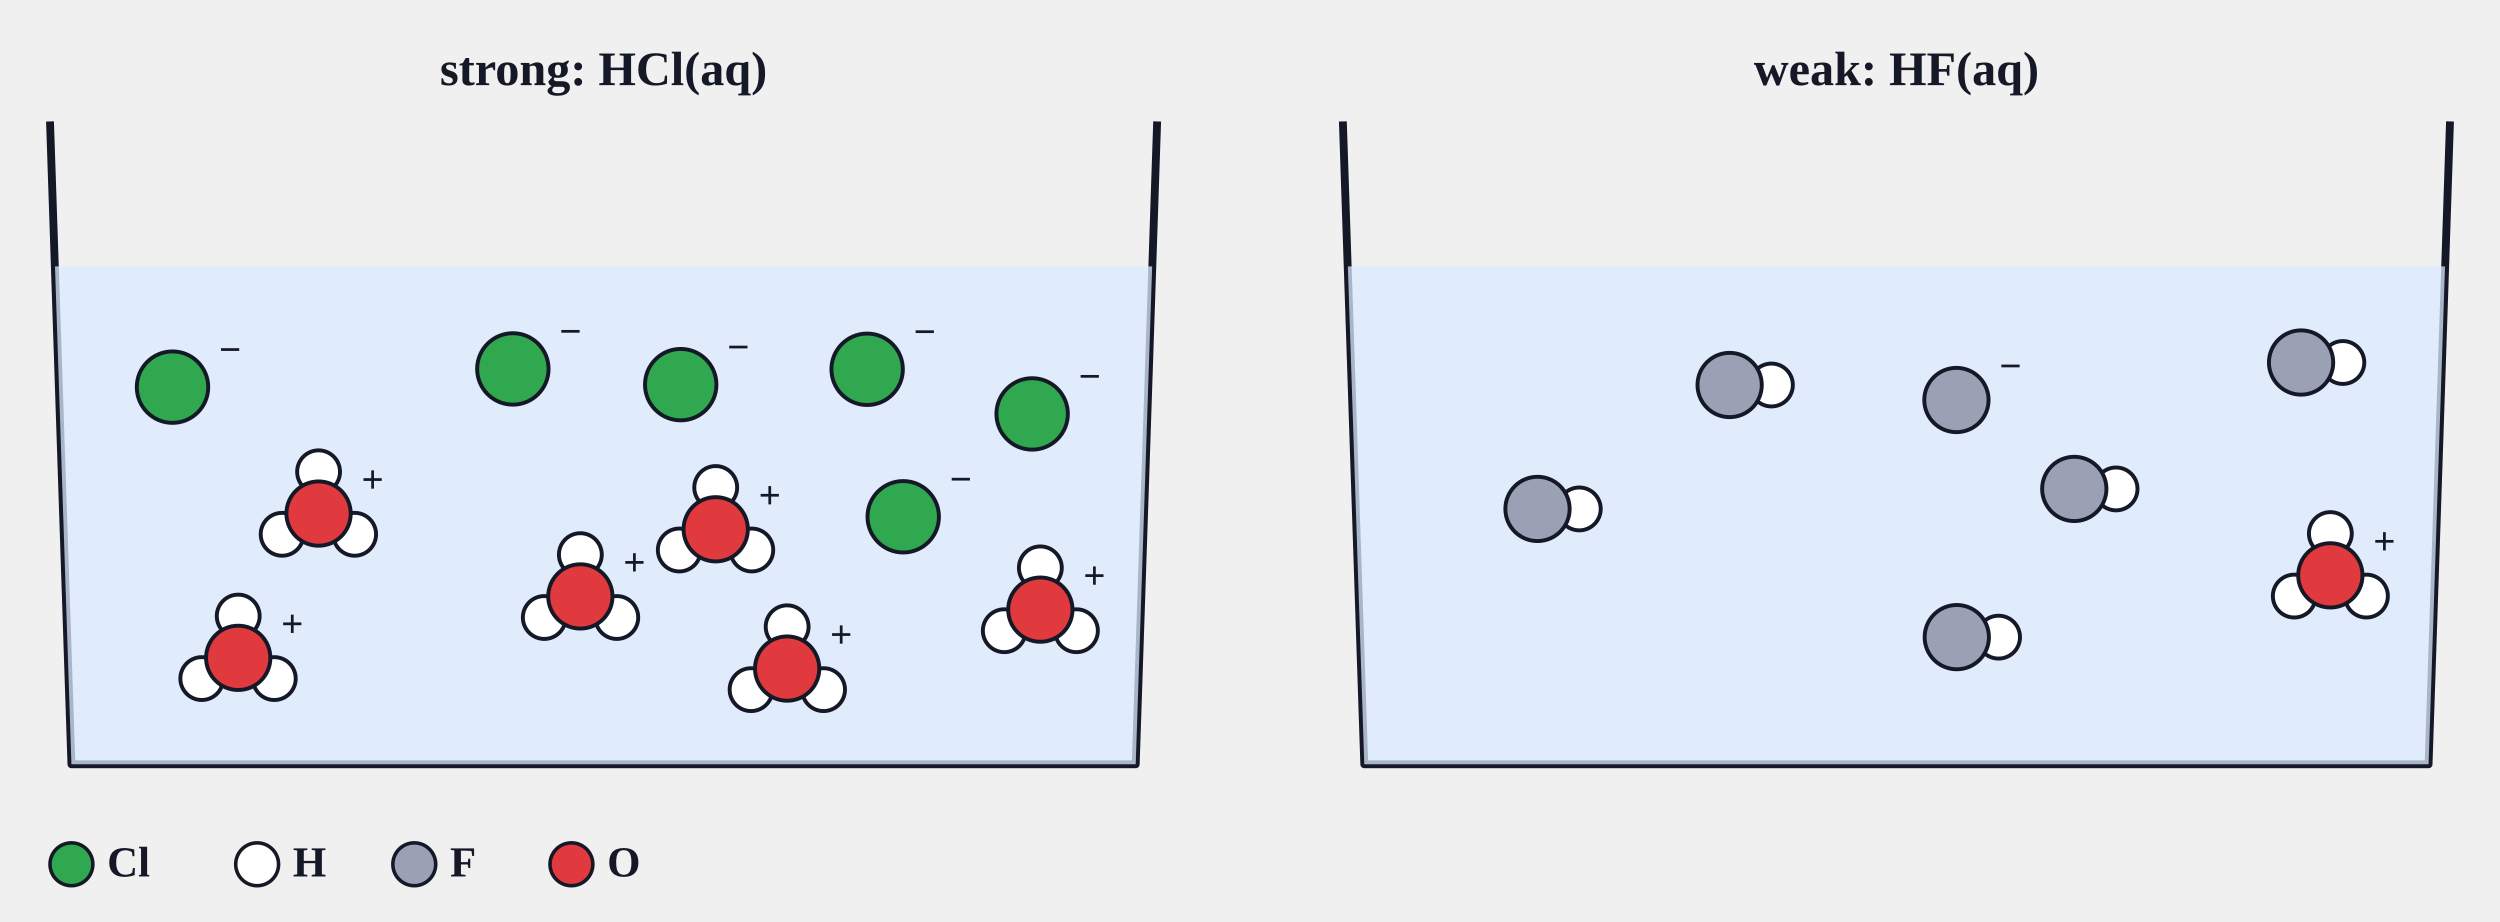
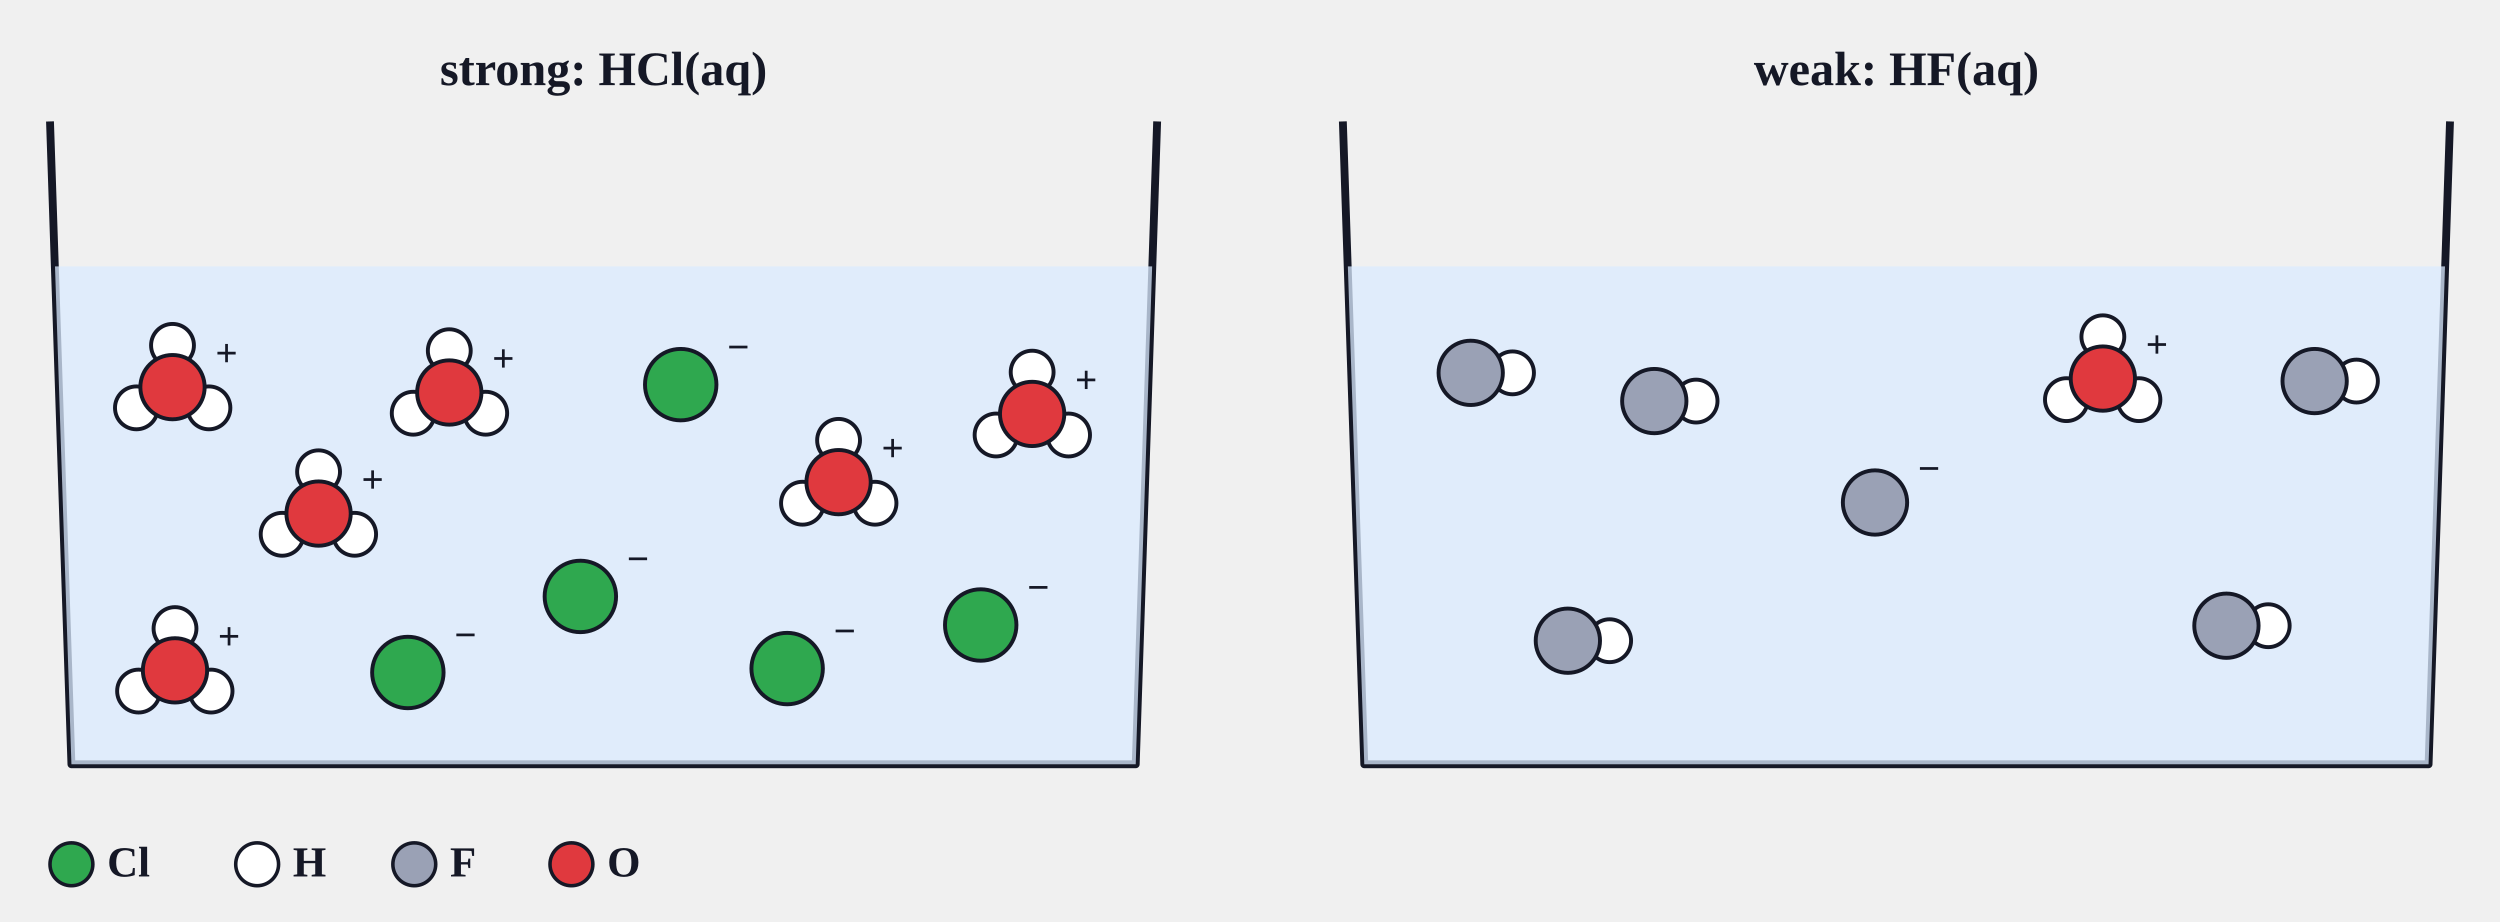
<svg xmlns="http://www.w3.org/2000/svg" viewBox="0 0 700.0 258.0" width="700.0" height="258.0" role="img" aria-label="Two beakers: hydrochloric acid with only H₃O⁺ and Cl⁻ ions; hydrofluoric acid mostly as HF molecules with a few H₃O⁺ and F⁻ ions." style="color:var(--vx-ink, #151826);font-family:inherit;max-width:100%;height:auto">
  <text x="169.0" y="20.0" font-size="13.5" font-weight="700" text-anchor="middle" dominant-baseline="middle" fill="var(--vx-ink, #151826)">strong: HCl(aq)</text>
  <path d="M14.0 34.0 L20.0 214.0 L318.0 214.0 L324.0 34.0" fill="none" stroke="var(--vx-ink, #151826)" stroke-width="2.2" stroke-linejoin="round" />
  <path d="M15.4 74.6 L20.0 214.0 L318.0 214.0 L322.6 74.6 Z" fill="#dbeafe" fill-opacity=".75" />
-   <circle cx="210.3" cy="193.1" r="6.0" fill="#ffffff" stroke="#151826" stroke-width="1.1" />
-   <circle cx="230.6" cy="193.1" r="6.0" fill="#ffffff" stroke="#151826" stroke-width="1.1" />
-   <circle cx="220.4" cy="175.5" r="6.0" fill="#ffffff" stroke="#151826" stroke-width="1.1" />
-   <circle cx="220.4" cy="187.2" r="9.0" fill="#e0393e" stroke="#151826" stroke-width="1.1" />
-   <text x="232.4" y="178.2" font-size="11" font-weight="800" text-anchor="start" dominant-baseline="middle" fill="var(--vx-ink, #151826)">+</text>
-   <circle cx="289.0" cy="115.9" r="10.0" fill="#2fa84f" stroke="#151826" stroke-width="1.1" />
-   <text x="302.0" y="105.9" font-size="11" font-weight="800" text-anchor="start" dominant-baseline="middle" fill="var(--vx-ink, #151826)">−</text>
+   <circle cx="220.4" cy="187.2" r="10.0" fill="#2fa84f" stroke="#151826" stroke-width="1.1" />
+   <text x="233.4" y="177.2" font-size="11" font-weight="800" text-anchor="start" dominant-baseline="middle" fill="var(--vx-ink, #151826)">−</text>
+   <circle cx="278.9" cy="121.8" r="6.0" fill="#ffffff" stroke="#151826" stroke-width="1.1" />
+   <circle cx="299.2" cy="121.8" r="6.0" fill="#ffffff" stroke="#151826" stroke-width="1.1" />
+   <circle cx="289.0" cy="104.2" r="6.0" fill="#ffffff" stroke="#151826" stroke-width="1.1" />
+   <circle cx="289.0" cy="115.9" r="9.0" fill="#e0393e" stroke="#151826" stroke-width="1.1" />
+   <text x="301.0" y="106.9" font-size="11" font-weight="800" text-anchor="start" dominant-baseline="middle" fill="var(--vx-ink, #151826)">+</text>
  <circle cx="79.0" cy="149.6" r="6.0" fill="#ffffff" stroke="#151826" stroke-width="1.1" />
  <circle cx="99.3" cy="149.6" r="6.0" fill="#ffffff" stroke="#151826" stroke-width="1.1" />
  <circle cx="89.2" cy="132.1" r="6.0" fill="#ffffff" stroke="#151826" stroke-width="1.1" />
  <circle cx="89.2" cy="143.8" r="9.0" fill="#e0393e" stroke="#151826" stroke-width="1.1" />
  <text x="101.2" y="134.8" font-size="11" font-weight="800" text-anchor="start" dominant-baseline="middle" fill="var(--vx-ink, #151826)">+</text>
-   <circle cx="252.9" cy="144.7" r="10.0" fill="#2fa84f" stroke="#151826" stroke-width="1.1" />
-   <text x="265.9" y="134.7" font-size="11" font-weight="800" text-anchor="start" dominant-baseline="middle" fill="var(--vx-ink, #151826)">−</text>
  <circle cx="190.6" cy="107.7" r="10.0" fill="#2fa84f" stroke="#151826" stroke-width="1.1" />
  <text x="203.6" y="97.7" font-size="11" font-weight="800" text-anchor="start" dominant-baseline="middle" fill="var(--vx-ink, #151826)">−</text>
-   <circle cx="190.2" cy="154.0" r="6.0" fill="#ffffff" stroke="#151826" stroke-width="1.1" />
-   <circle cx="210.5" cy="154.0" r="6.0" fill="#ffffff" stroke="#151826" stroke-width="1.1" />
-   <circle cx="200.4" cy="136.5" r="6.0" fill="#ffffff" stroke="#151826" stroke-width="1.1" />
-   <circle cx="200.4" cy="148.2" r="9.0" fill="#e0393e" stroke="#151826" stroke-width="1.1" />
-   <text x="212.4" y="139.2" font-size="11" font-weight="800" text-anchor="start" dominant-baseline="middle" fill="var(--vx-ink, #151826)">+</text>
-   <circle cx="152.4" cy="172.9" r="6.0" fill="#ffffff" stroke="#151826" stroke-width="1.1" />
-   <circle cx="172.7" cy="172.9" r="6.0" fill="#ffffff" stroke="#151826" stroke-width="1.1" />
-   <circle cx="162.5" cy="155.3" r="6.0" fill="#ffffff" stroke="#151826" stroke-width="1.1" />
-   <circle cx="162.5" cy="167.0" r="9.0" fill="#e0393e" stroke="#151826" stroke-width="1.1" />
-   <text x="174.5" y="158.0" font-size="11" font-weight="800" text-anchor="start" dominant-baseline="middle" fill="var(--vx-ink, #151826)">+</text>
-   <circle cx="56.5" cy="190.0" r="6.0" fill="#ffffff" stroke="#151826" stroke-width="1.1" />
-   <circle cx="76.8" cy="190.0" r="6.0" fill="#ffffff" stroke="#151826" stroke-width="1.1" />
-   <circle cx="66.7" cy="172.5" r="6.0" fill="#ffffff" stroke="#151826" stroke-width="1.1" />
-   <circle cx="66.7" cy="184.2" r="9.0" fill="#e0393e" stroke="#151826" stroke-width="1.1" />
-   <text x="78.7" y="175.2" font-size="11" font-weight="800" text-anchor="start" dominant-baseline="middle" fill="var(--vx-ink, #151826)">+</text>
-   <circle cx="143.6" cy="103.3" r="10.0" fill="#2fa84f" stroke="#151826" stroke-width="1.1" />
-   <text x="156.6" y="93.3" font-size="11" font-weight="800" text-anchor="start" dominant-baseline="middle" fill="var(--vx-ink, #151826)">−</text>
-   <circle cx="48.3" cy="108.4" r="10.0" fill="#2fa84f" stroke="#151826" stroke-width="1.1" />
-   <text x="61.3" y="98.4" font-size="11" font-weight="800" text-anchor="start" dominant-baseline="middle" fill="var(--vx-ink, #151826)">−</text>
-   <circle cx="242.8" cy="103.4" r="10.0" fill="#2fa84f" stroke="#151826" stroke-width="1.1" />
-   <text x="255.8" y="93.4" font-size="11" font-weight="800" text-anchor="start" dominant-baseline="middle" fill="var(--vx-ink, #151826)">−</text>
-   <circle cx="281.2" cy="176.6" r="6.0" fill="#ffffff" stroke="#151826" stroke-width="1.1" />
-   <circle cx="301.4" cy="176.6" r="6.0" fill="#ffffff" stroke="#151826" stroke-width="1.1" />
-   <circle cx="291.3" cy="159.0" r="6.0" fill="#ffffff" stroke="#151826" stroke-width="1.1" />
-   <circle cx="291.3" cy="170.7" r="9.0" fill="#e0393e" stroke="#151826" stroke-width="1.1" />
-   <text x="303.3" y="161.7" font-size="11" font-weight="800" text-anchor="start" dominant-baseline="middle" fill="var(--vx-ink, #151826)">+</text>
+   <circle cx="162.5" cy="167.0" r="10.0" fill="#2fa84f" stroke="#151826" stroke-width="1.1" />
+   <text x="175.5" y="157.0" font-size="11" font-weight="800" text-anchor="start" dominant-baseline="middle" fill="var(--vx-ink, #151826)">−</text>
+   <circle cx="38.2" cy="114.2" r="6.0" fill="#ffffff" stroke="#151826" stroke-width="1.1" />
+   <circle cx="58.5" cy="114.2" r="6.0" fill="#ffffff" stroke="#151826" stroke-width="1.1" />
+   <circle cx="48.3" cy="96.7" r="6.0" fill="#ffffff" stroke="#151826" stroke-width="1.1" />
+   <circle cx="48.3" cy="108.4" r="9.0" fill="#e0393e" stroke="#151826" stroke-width="1.1" />
+   <text x="60.3" y="99.4" font-size="11" font-weight="800" text-anchor="start" dominant-baseline="middle" fill="var(--vx-ink, #151826)">+</text>
+   <circle cx="274.6" cy="175.0" r="10.0" fill="#2fa84f" stroke="#151826" stroke-width="1.1" />
+   <text x="287.6" y="165.0" font-size="11" font-weight="800" text-anchor="start" dominant-baseline="middle" fill="var(--vx-ink, #151826)">−</text>
+   <circle cx="38.8" cy="193.5" r="6.0" fill="#ffffff" stroke="#151826" stroke-width="1.1" />
+   <circle cx="59.1" cy="193.5" r="6.0" fill="#ffffff" stroke="#151826" stroke-width="1.1" />
+   <circle cx="49.0" cy="176.0" r="6.0" fill="#ffffff" stroke="#151826" stroke-width="1.1" />
+   <circle cx="49.0" cy="187.7" r="9.0" fill="#e0393e" stroke="#151826" stroke-width="1.1" />
+   <text x="61.0" y="178.7" font-size="11" font-weight="800" text-anchor="start" dominant-baseline="middle" fill="var(--vx-ink, #151826)">+</text>
+   <circle cx="224.7" cy="140.9" r="6.0" fill="#ffffff" stroke="#151826" stroke-width="1.1" />
+   <circle cx="245.0" cy="140.9" r="6.0" fill="#ffffff" stroke="#151826" stroke-width="1.1" />
+   <circle cx="234.8" cy="123.3" r="6.0" fill="#ffffff" stroke="#151826" stroke-width="1.1" />
+   <circle cx="234.8" cy="135.0" r="9.0" fill="#e0393e" stroke="#151826" stroke-width="1.1" />
+   <text x="246.8" y="126.0" font-size="11" font-weight="800" text-anchor="start" dominant-baseline="middle" fill="var(--vx-ink, #151826)">+</text>
+   <circle cx="115.7" cy="115.7" r="6.0" fill="#ffffff" stroke="#151826" stroke-width="1.1" />
+   <circle cx="136.0" cy="115.7" r="6.0" fill="#ffffff" stroke="#151826" stroke-width="1.1" />
+   <circle cx="125.8" cy="98.2" r="6.0" fill="#ffffff" stroke="#151826" stroke-width="1.1" />
+   <circle cx="125.8" cy="109.9" r="9.0" fill="#e0393e" stroke="#151826" stroke-width="1.1" />
+   <text x="137.8" y="100.9" font-size="11" font-weight="800" text-anchor="start" dominant-baseline="middle" fill="var(--vx-ink, #151826)">+</text>
+   <circle cx="114.2" cy="188.3" r="10.0" fill="#2fa84f" stroke="#151826" stroke-width="1.1" />
+   <text x="127.2" y="178.3" font-size="11" font-weight="800" text-anchor="start" dominant-baseline="middle" fill="var(--vx-ink, #151826)">−</text>
  <text x="531.0" y="20.0" font-size="13.5" font-weight="700" text-anchor="middle" dominant-baseline="middle" fill="var(--vx-ink, #151826)">weak: HF(aq)</text>
  <path d="M376.0 34.0 L382.0 214.0 L680.0 214.0 L686.0 34.0" fill="none" stroke="var(--vx-ink, #151826)" stroke-width="2.2" stroke-linejoin="round" />
  <path d="M377.4 74.6 L382.0 214.0 L680.0 214.0 L684.6 74.6 Z" fill="#dbeafe" fill-opacity=".75" />
-   <circle cx="592.5" cy="136.9" r="6.0" fill="#ffffff" stroke="#151826" stroke-width="1.1" />
-   <circle cx="580.8" cy="136.9" r="9.0" fill="#9aa1b5" stroke="#151826" stroke-width="1.1" />
-   <circle cx="442.2" cy="142.5" r="6.0" fill="#ffffff" stroke="#151826" stroke-width="1.1" />
-   <circle cx="430.5" cy="142.5" r="9.0" fill="#9aa1b5" stroke="#151826" stroke-width="1.1" />
-   <circle cx="496.0" cy="107.8" r="6.0" fill="#ffffff" stroke="#151826" stroke-width="1.1" />
-   <circle cx="484.3" cy="107.8" r="9.0" fill="#9aa1b5" stroke="#151826" stroke-width="1.1" />
-   <circle cx="559.6" cy="178.4" r="6.0" fill="#ffffff" stroke="#151826" stroke-width="1.1" />
-   <circle cx="547.9" cy="178.4" r="9.0" fill="#9aa1b5" stroke="#151826" stroke-width="1.1" />
-   <circle cx="547.8" cy="112.0" r="9.0" fill="#9aa1b5" stroke="#151826" stroke-width="1.1" />
-   <text x="559.8" y="103.0" font-size="11" font-weight="800" text-anchor="start" dominant-baseline="middle" fill="var(--vx-ink, #151826)">−</text>
-   <circle cx="656.0" cy="101.5" r="6.0" fill="#ffffff" stroke="#151826" stroke-width="1.1" />
-   <circle cx="644.3" cy="101.5" r="9.0" fill="#9aa1b5" stroke="#151826" stroke-width="1.1" />
-   <circle cx="642.4" cy="166.9" r="6.0" fill="#ffffff" stroke="#151826" stroke-width="1.1" />
-   <circle cx="662.6" cy="166.9" r="6.0" fill="#ffffff" stroke="#151826" stroke-width="1.1" />
-   <circle cx="652.5" cy="149.4" r="6.0" fill="#ffffff" stroke="#151826" stroke-width="1.1" />
-   <circle cx="652.5" cy="161.1" r="9.0" fill="#e0393e" stroke="#151826" stroke-width="1.1" />
-   <text x="664.5" y="152.1" font-size="11" font-weight="800" text-anchor="start" dominant-baseline="middle" fill="var(--vx-ink, #151826)">+</text>
+   <circle cx="578.6" cy="111.9" r="6.0" fill="#ffffff" stroke="#151826" stroke-width="1.1" />
+   <circle cx="598.9" cy="111.9" r="6.0" fill="#ffffff" stroke="#151826" stroke-width="1.1" />
+   <circle cx="588.8" cy="94.3" r="6.0" fill="#ffffff" stroke="#151826" stroke-width="1.1" />
+   <circle cx="588.8" cy="106.0" r="9.0" fill="#e0393e" stroke="#151826" stroke-width="1.1" />
+   <text x="600.8" y="97.0" font-size="11" font-weight="800" text-anchor="start" dominant-baseline="middle" fill="var(--vx-ink, #151826)">+</text>
+   <circle cx="525.0" cy="140.7" r="9.0" fill="#9aa1b5" stroke="#151826" stroke-width="1.1" />
+   <text x="537.0" y="131.7" font-size="11" font-weight="800" text-anchor="start" dominant-baseline="middle" fill="var(--vx-ink, #151826)">−</text>
+   <circle cx="450.7" cy="179.4" r="6.0" fill="#ffffff" stroke="#151826" stroke-width="1.1" />
+   <circle cx="439.0" cy="179.4" r="9.0" fill="#9aa1b5" stroke="#151826" stroke-width="1.1" />
+   <circle cx="635.1" cy="175.2" r="6.0" fill="#ffffff" stroke="#151826" stroke-width="1.1" />
+   <circle cx="623.4" cy="175.2" r="9.0" fill="#9aa1b5" stroke="#151826" stroke-width="1.1" />
+   <circle cx="423.5" cy="104.4" r="6.0" fill="#ffffff" stroke="#151826" stroke-width="1.1" />
+   <circle cx="411.8" cy="104.4" r="9.0" fill="#9aa1b5" stroke="#151826" stroke-width="1.1" />
+   <circle cx="474.9" cy="112.3" r="6.0" fill="#ffffff" stroke="#151826" stroke-width="1.1" />
+   <circle cx="463.2" cy="112.3" r="9.0" fill="#9aa1b5" stroke="#151826" stroke-width="1.1" />
+   <circle cx="659.8" cy="106.7" r="6.0" fill="#ffffff" stroke="#151826" stroke-width="1.1" />
+   <circle cx="648.1" cy="106.7" r="9.0" fill="#9aa1b5" stroke="#151826" stroke-width="1.1" />
  <circle cx="20" cy="242" r="6" fill="#2fa84f" stroke="#151826" stroke-width="1" />
  <text x="30.0" y="242.0" font-size="12" font-weight="600" text-anchor="start" dominant-baseline="middle" fill="var(--vx-ink, #151826)">Cl</text>
  <circle cx="72" cy="242" r="6" fill="#ffffff" stroke="#151826" stroke-width="1" />
  <text x="82.0" y="242.0" font-size="12" font-weight="600" text-anchor="start" dominant-baseline="middle" fill="var(--vx-ink, #151826)">H</text>
  <circle cx="116" cy="242" r="6" fill="#9aa1b5" stroke="#151826" stroke-width="1" />
  <text x="126.0" y="242.0" font-size="12" font-weight="600" text-anchor="start" dominant-baseline="middle" fill="var(--vx-ink, #151826)">F</text>
  <circle cx="160" cy="242" r="6" fill="#e0393e" stroke="#151826" stroke-width="1" />
  <text x="170.0" y="242.0" font-size="12" font-weight="600" text-anchor="start" dominant-baseline="middle" fill="var(--vx-ink, #151826)">O</text>
</svg>
